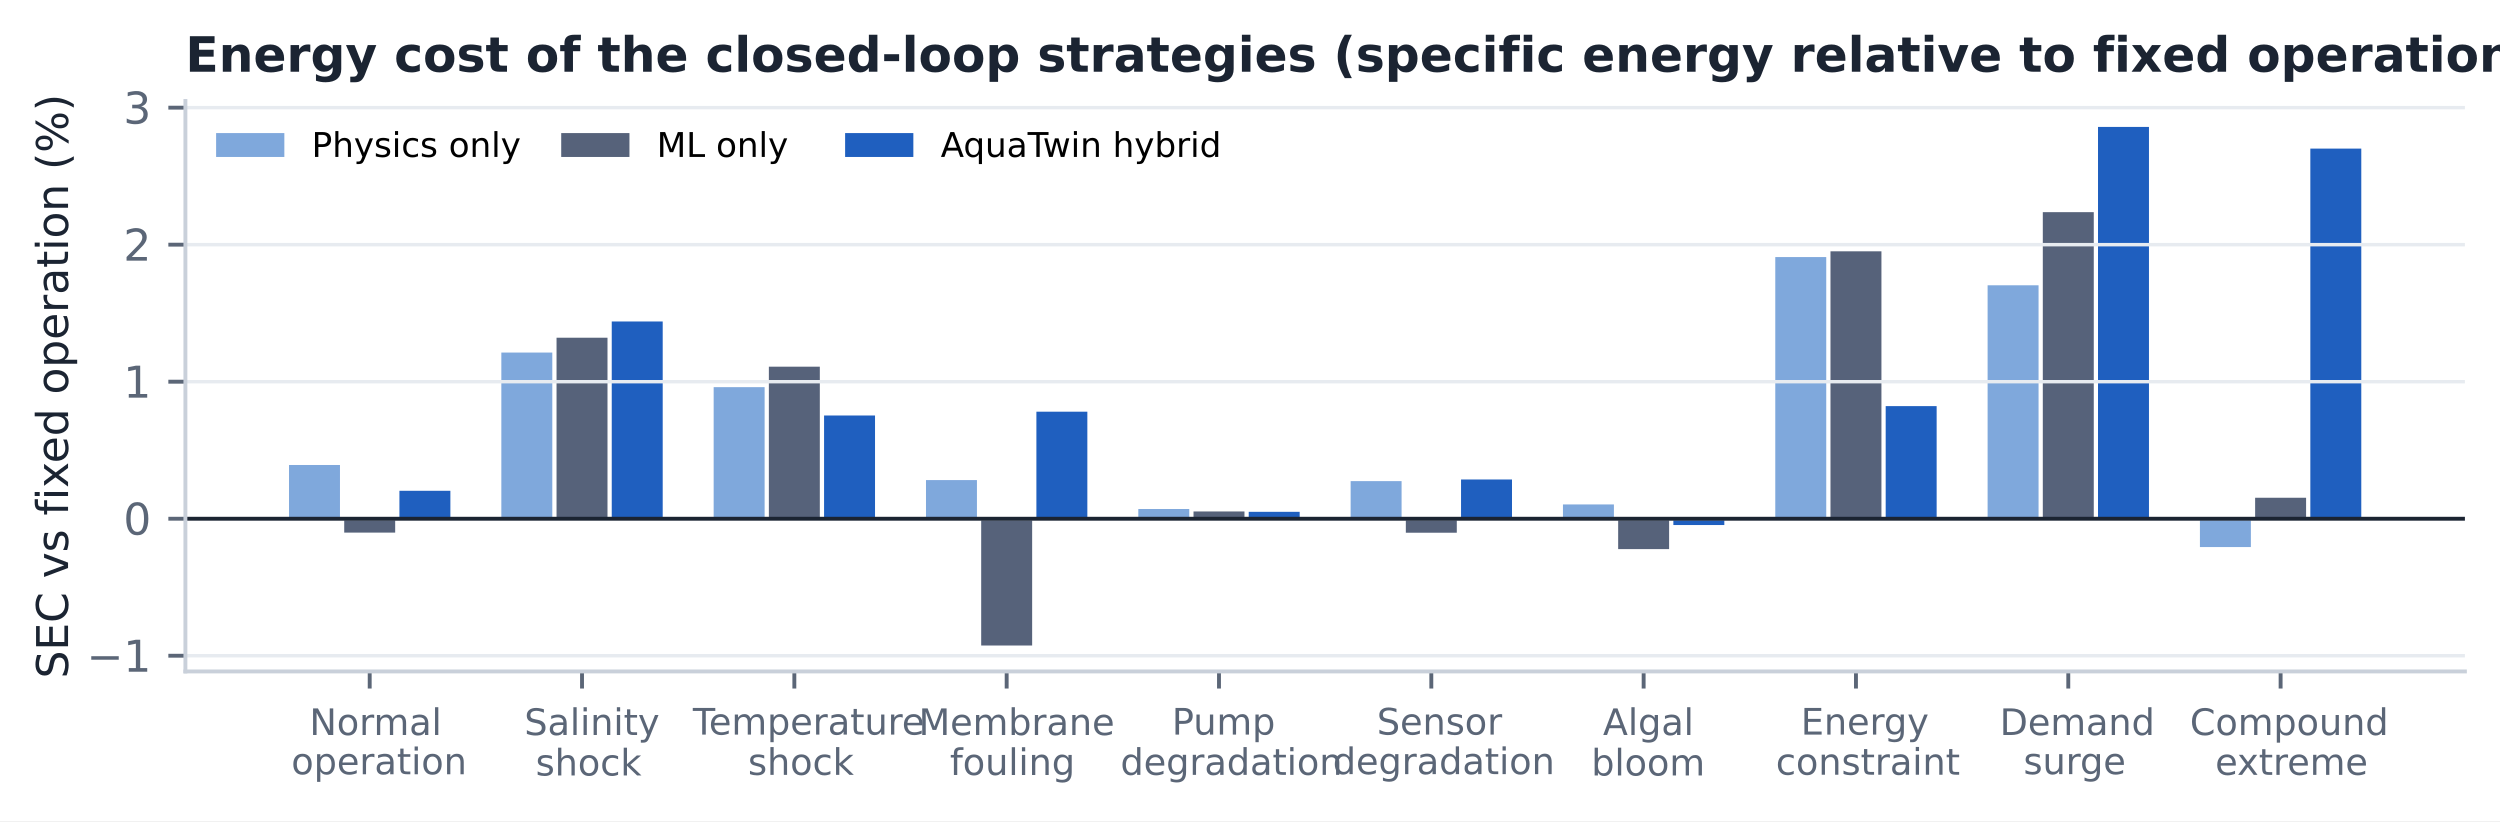
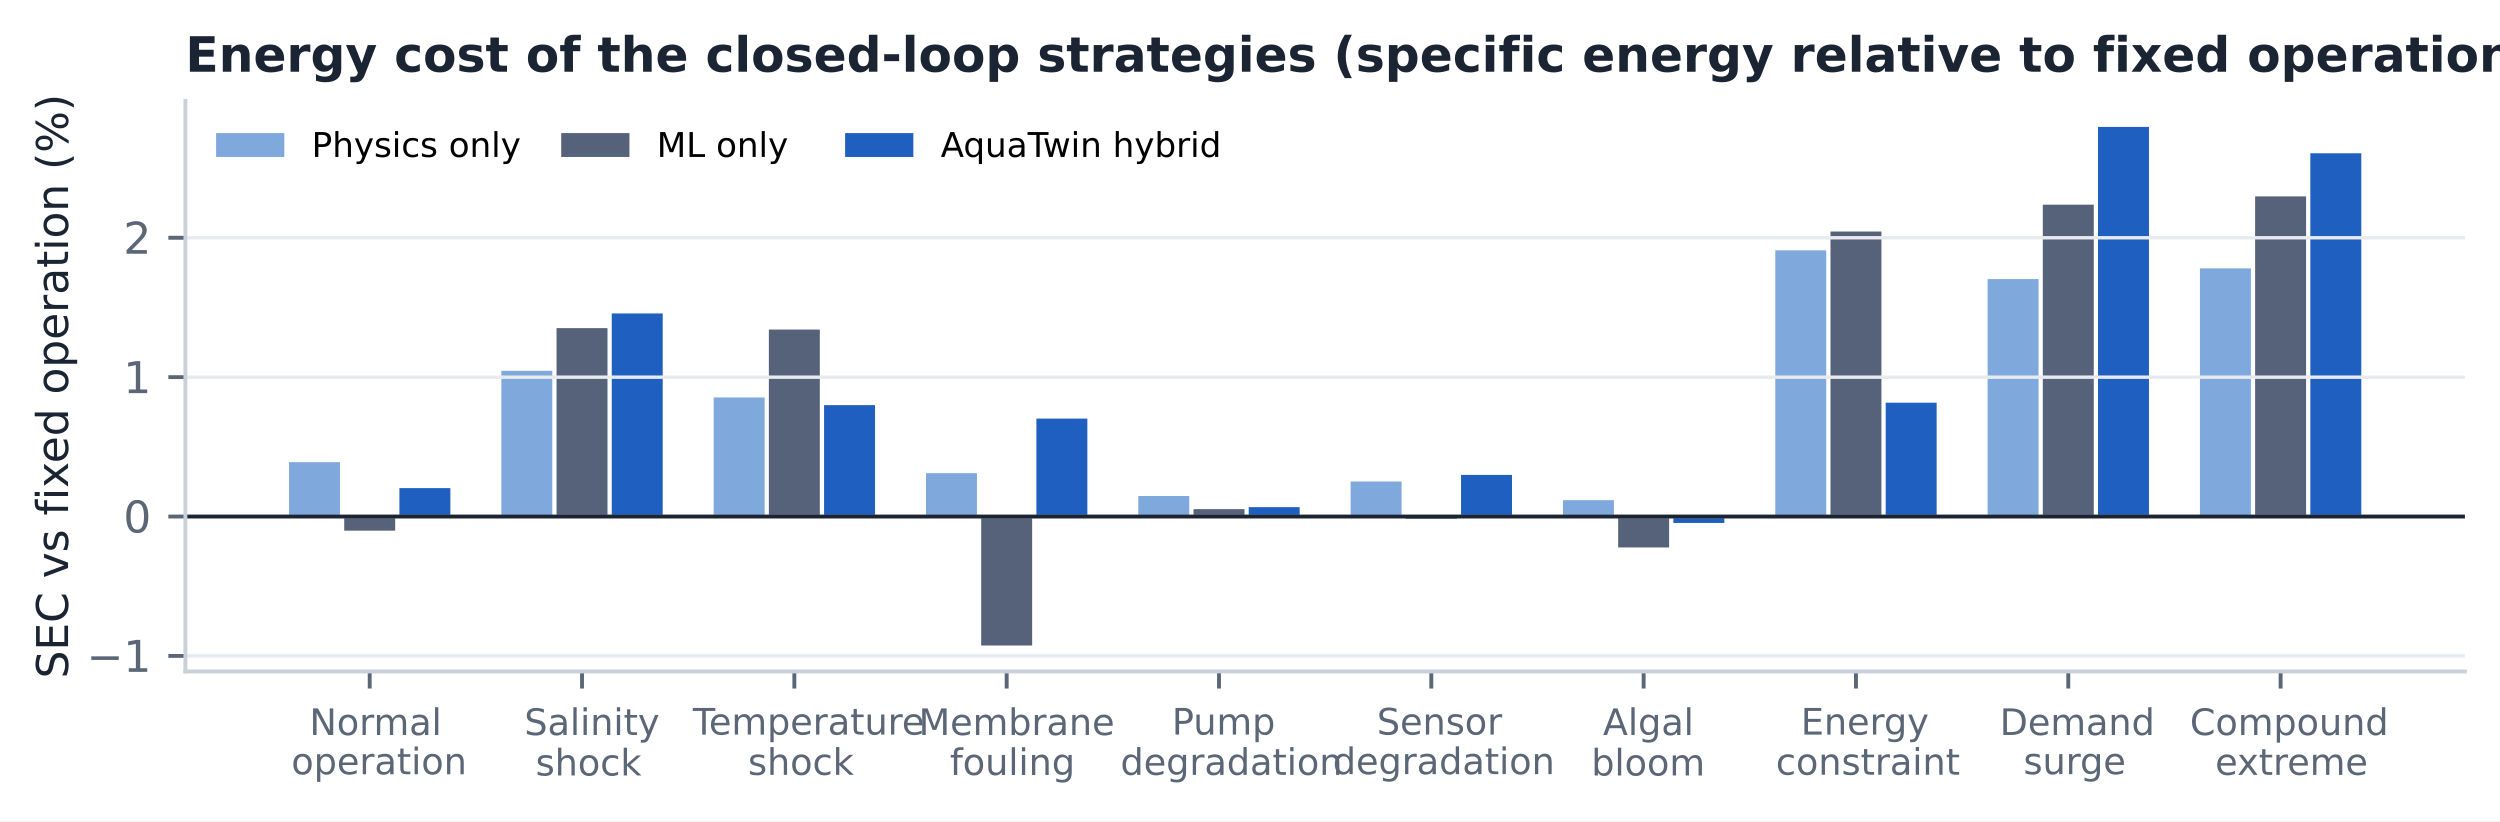
<svg xmlns="http://www.w3.org/2000/svg" xmlns:xlink="http://www.w3.org/1999/xlink" width="512.899pt" height="168.45pt" viewBox="0 0 512.899 168.45" version="1.1">
  <defs>
    <style type="text/css">*{stroke-linejoin: round; stroke-linecap: butt}</style>
  </defs>
  <g id="figure_1">
    <g id="patch_1">
      <path d="M 0 168.45  L 512.899 168.45  L 512.899 0  L 0 0  z " style="fill: #ffffff" />
    </g>
    <g id="axes_1">
      <g id="patch_2">
        <path d="M 38.037 137.753  L 505.699 137.753  L 505.699 20.72  L 38.037 20.72  z " style="fill: #ffffff" />
      </g>
      <g id="patch_3">
-         <path d="M 59.294 106.42  L 69.748 106.42  L 69.748 95.398  L 59.294 95.398  z " clip-path="url(#p52971e558b)" style="fill: #7fa8dc" />
+         <path d="M 59.294 105.971  L 69.748 105.971  L 69.748 94.816  L 59.294 94.816  z " clip-path="url(#p37b86cf86a)" style="fill: #7fa8dc" />
      </g>
      <g id="patch_4">
-         <path d="M 102.854 106.42  L 113.309 106.42  L 113.309 72.33  L 102.854 72.33  z " clip-path="url(#p52971e558b)" style="fill: #7fa8dc" />
+         <path d="M 102.854 105.971  L 113.309 105.971  L 113.309 76.076  L 102.854 76.076  z " clip-path="url(#p37b86cf86a)" style="fill: #7fa8dc" />
      </g>
      <g id="patch_5">
-         <path d="M 146.414 106.42  L 156.869 106.42  L 156.869 79.428  L 146.414 79.428  z " clip-path="url(#p52971e558b)" style="fill: #7fa8dc" />
+         <path d="M 146.414 105.971  L 156.869 105.971  L 156.869 81.544  L 146.414 81.544  z " clip-path="url(#p37b86cf86a)" style="fill: #7fa8dc" />
      </g>
      <g id="patch_6">
-         <path d="M 189.975 106.42  L 200.429 106.42  L 200.429 98.493  L 189.975 98.493  z " clip-path="url(#p52971e558b)" style="fill: #7fa8dc" />
+         <path d="M 189.975 105.971  L 200.429 105.971  L 200.429 97.072  L 189.975 97.072  z " clip-path="url(#p37b86cf86a)" style="fill: #7fa8dc" />
      </g>
      <g id="patch_7">
-         <path d="M 233.535 106.42  L 243.989 106.42  L 243.989 104.428  L 233.535 104.428  z " clip-path="url(#p52971e558b)" style="fill: #7fa8dc" />
+         <path d="M 233.535 105.971  L 243.989 105.971  L 243.989 101.76  L 233.535 101.76  z " clip-path="url(#p37b86cf86a)" style="fill: #7fa8dc" />
      </g>
      <g id="patch_8">
-         <path d="M 277.095 106.42  L 287.549 106.42  L 287.549 98.707  L 277.095 98.707  z " clip-path="url(#p52971e558b)" style="fill: #7fa8dc" />
+         <path d="M 277.095 105.971  L 287.549 105.971  L 287.549 98.786  L 277.095 98.786  z " clip-path="url(#p37b86cf86a)" style="fill: #7fa8dc" />
      </g>
      <g id="patch_9">
-         <path d="M 320.655 106.42  L 331.11 106.42  L 331.11 103.49  L 320.655 103.49  z " clip-path="url(#p52971e558b)" style="fill: #7fa8dc" />
+         <path d="M 320.655 105.971  L 331.11 105.971  L 331.11 102.613  L 320.655 102.613  z " clip-path="url(#p37b86cf86a)" style="fill: #7fa8dc" />
      </g>
      <g id="patch_10">
-         <path d="M 364.215 106.42  L 374.67 106.42  L 374.67 52.739  L 364.215 52.739  z " clip-path="url(#p52971e558b)" style="fill: #7fa8dc" />
+         <path d="M 364.215 105.971  L 374.67 105.971  L 374.67 51.355  L 364.215 51.355  z " clip-path="url(#p37b86cf86a)" style="fill: #7fa8dc" />
      </g>
      <g id="patch_11">
-         <path d="M 407.776 106.42  L 418.23 106.42  L 418.23 58.529  L 407.776 58.529  z " clip-path="url(#p52971e558b)" style="fill: #7fa8dc" />
+         <path d="M 407.776 105.971  L 418.23 105.971  L 418.23 57.254  L 407.776 57.254  z " clip-path="url(#p37b86cf86a)" style="fill: #7fa8dc" />
      </g>
      <g id="patch_12">
-         <path d="M 451.336 106.42  L 461.79 106.42  L 461.79 112.235  L 451.336 112.235  z " clip-path="url(#p52971e558b)" style="fill: #7fa8dc" />
+         <path d="M 451.336 105.971  L 461.79 105.971  L 461.79 55.057  L 451.336 55.057  z " clip-path="url(#p37b86cf86a)" style="fill: #7fa8dc" />
      </g>
      <g id="patch_13">
-         <path d="M 70.62 106.42  L 81.074 106.42  L 81.074 109.269  L 70.62 109.269  z " clip-path="url(#p52971e558b)" style="fill: #56627a" />
+         <path d="M 70.62 105.971  L 81.074 105.971  L 81.074 108.869  L 70.62 108.869  z " clip-path="url(#p37b86cf86a)" style="fill: #56627a" />
      </g>
      <g id="patch_14">
-         <path d="M 114.18 106.42  L 124.634 106.42  L 124.634 69.286  L 114.18 69.286  z " clip-path="url(#p52971e558b)" style="fill: #56627a" />
+         <path d="M 114.18 105.971  L 124.634 105.971  L 124.634 67.319  L 114.18 67.319  z " clip-path="url(#p37b86cf86a)" style="fill: #56627a" />
      </g>
      <g id="patch_15">
-         <path d="M 157.74 106.42  L 168.194 106.42  L 168.194 75.229  L 157.74 75.229  z " clip-path="url(#p52971e558b)" style="fill: #56627a" />
+         <path d="M 157.74 105.971  L 168.194 105.971  L 168.194 67.612  L 157.74 67.612  z " clip-path="url(#p37b86cf86a)" style="fill: #56627a" />
      </g>
      <g id="patch_16">
-         <path d="M 201.3 106.42  L 211.755 106.42  L 211.755 132.433  L 201.3 132.433  z " clip-path="url(#p52971e558b)" style="fill: #56627a" />
+         <path d="M 201.3 105.971  L 211.755 105.971  L 211.755 132.433  L 201.3 132.433  z " clip-path="url(#p37b86cf86a)" style="fill: #56627a" />
      </g>
      <g id="patch_17">
-         <path d="M 244.86 106.42  L 255.315 106.42  L 255.315 104.931  L 244.86 104.931  z " clip-path="url(#p52971e558b)" style="fill: #56627a" />
+         <path d="M 244.86 105.971  L 255.315 105.971  L 255.315 104.456  L 244.86 104.456  z " clip-path="url(#p37b86cf86a)" style="fill: #56627a" />
      </g>
      <g id="patch_18">
-         <path d="M 288.421 106.42  L 298.875 106.42  L 298.875 109.293  L 288.421 109.293  z " clip-path="url(#p52971e558b)" style="fill: #56627a" />
+         <path d="M 288.421 105.971  L 298.875 105.971  L 298.875 106.457  L 288.421 106.457  z " clip-path="url(#p37b86cf86a)" style="fill: #56627a" />
      </g>
      <g id="patch_19">
-         <path d="M 331.981 106.42  L 342.435 106.42  L 342.435 112.656  L 331.981 112.656  z " clip-path="url(#p52971e558b)" style="fill: #56627a" />
+         <path d="M 331.981 105.971  L 342.435 105.971  L 342.435 112.315  L 331.981 112.315  z " clip-path="url(#p37b86cf86a)" style="fill: #56627a" />
      </g>
      <g id="patch_20">
-         <path d="M 375.541 106.42  L 385.995 106.42  L 385.995 51.559  L 375.541 51.559  z " clip-path="url(#p52971e558b)" style="fill: #56627a" />
+         <path d="M 375.541 105.971  L 385.995 105.971  L 385.995 47.502  L 375.541 47.502  z " clip-path="url(#p37b86cf86a)" style="fill: #56627a" />
      </g>
      <g id="patch_21">
-         <path d="M 419.101 106.42  L 429.556 106.42  L 429.556 43.526  L 419.101 43.526  z " clip-path="url(#p52971e558b)" style="fill: #56627a" />
+         <path d="M 419.101 105.971  L 429.556 105.971  L 429.556 41.992  L 419.101 41.992  z " clip-path="url(#p37b86cf86a)" style="fill: #56627a" />
      </g>
      <g id="patch_22">
-         <path d="M 462.661 106.42  L 473.116 106.42  L 473.116 102.118  L 462.661 102.118  z " clip-path="url(#p52971e558b)" style="fill: #56627a" />
+         <path d="M 462.661 105.971  L 473.116 105.971  L 473.116 40.291  L 462.661 40.291  z " clip-path="url(#p37b86cf86a)" style="fill: #56627a" />
      </g>
      <g id="patch_23">
-         <path d="M 81.945 106.42  L 92.4 106.42  L 92.4 100.69  L 81.945 100.69  z " clip-path="url(#p52971e558b)" style="fill: #1f5fbf" />
+         <path d="M 81.945 105.971  L 92.4 105.971  L 92.4 100.142  L 81.945 100.142  z " clip-path="url(#p37b86cf86a)" style="fill: #1f5fbf" />
      </g>
      <g id="patch_24">
-         <path d="M 125.505 106.42  L 135.96 106.42  L 135.96 65.955  L 125.505 65.955  z " clip-path="url(#p52971e558b)" style="fill: #1f5fbf" />
+         <path d="M 125.505 105.971  L 135.96 105.971  L 135.96 64.306  L 125.505 64.306  z " clip-path="url(#p37b86cf86a)" style="fill: #1f5fbf" />
      </g>
      <g id="patch_25">
-         <path d="M 169.066 106.42  L 179.52 106.42  L 179.52 85.243  L 169.066 85.243  z " clip-path="url(#p52971e558b)" style="fill: #1f5fbf" />
+         <path d="M 169.066 105.971  L 179.52 105.971  L 179.52 83.115  L 169.066 83.115  z " clip-path="url(#p37b86cf86a)" style="fill: #1f5fbf" />
      </g>
      <g id="patch_26">
-         <path d="M 212.626 106.42  L 223.08 106.42  L 223.08 84.463  L 212.626 84.463  z " clip-path="url(#p52971e558b)" style="fill: #1f5fbf" />
+         <path d="M 212.626 105.971  L 223.08 105.971  L 223.08 85.878  L 212.626 85.878  z " clip-path="url(#p37b86cf86a)" style="fill: #1f5fbf" />
      </g>
      <g id="patch_27">
-         <path d="M 256.186 106.42  L 266.64 106.42  L 266.64 105.006  L 256.186 105.006  z " clip-path="url(#p52971e558b)" style="fill: #1f5fbf" />
+         <path d="M 256.186 105.971  L 266.64 105.971  L 266.64 104.046  L 256.186 104.046  z " clip-path="url(#p37b86cf86a)" style="fill: #1f5fbf" />
      </g>
      <g id="patch_28">
-         <path d="M 299.746 106.42  L 310.201 106.42  L 310.201 98.372  L 299.746 98.372  z " clip-path="url(#p52971e558b)" style="fill: #1f5fbf" />
+         <path d="M 299.746 105.971  L 310.201 105.971  L 310.201 97.434  L 299.746 97.434  z " clip-path="url(#p37b86cf86a)" style="fill: #1f5fbf" />
      </g>
      <g id="patch_29">
-         <path d="M 343.306 106.42  L 353.761 106.42  L 353.761 107.716  L 343.306 107.716  z " clip-path="url(#p52971e558b)" style="fill: #1f5fbf" />
+         <path d="M 343.306 105.971  L 353.761 105.971  L 353.761 107.29  L 343.306 107.29  z " clip-path="url(#p37b86cf86a)" style="fill: #1f5fbf" />
      </g>
      <g id="patch_30">
-         <path d="M 386.867 106.42  L 397.321 106.42  L 397.321 83.319  L 386.867 83.319  z " clip-path="url(#p52971e558b)" style="fill: #1f5fbf" />
+         <path d="M 386.867 105.971  L 397.321 105.971  L 397.321 82.617  L 386.867 82.617  z " clip-path="url(#p37b86cf86a)" style="fill: #1f5fbf" />
      </g>
      <g id="patch_31">
-         <path d="M 430.427 106.42  L 440.881 106.42  L 440.881 26.04  L 430.427 26.04  z " clip-path="url(#p52971e558b)" style="fill: #1f5fbf" />
+         <path d="M 430.427 105.971  L 440.881 105.971  L 440.881 26.04  L 430.427 26.04  z " clip-path="url(#p37b86cf86a)" style="fill: #1f5fbf" />
      </g>
      <g id="patch_32">
-         <path d="M 473.987 106.42  L 484.441 106.42  L 484.441 30.487  L 473.987 30.487  z " clip-path="url(#p52971e558b)" style="fill: #1f5fbf" />
+         <path d="M 473.987 105.971  L 484.441 105.971  L 484.441 31.448  L 473.987 31.448  z " clip-path="url(#p37b86cf86a)" style="fill: #1f5fbf" />
      </g>
      <g id="matplotlib.axis_1">
        <g id="xtick_1">
          <g id="line2d_1">
            <defs>
-               <path id="m616967407a" d="M 0 0  L 0 3.5  " style="stroke: #5b6677; stroke-width: 0.8" />
+               <path id="mf9f06efbc4" d="M 0 0  L 0 3.5  " style="stroke: #5b6677; stroke-width: 0.8" />
            </defs>
            <g>
-               <use xlink:href="#m616967407a" x="75.847" y="137.753" style="fill: #5b6677; stroke: #5b6677; stroke-width: 0.8" />
+               <use xlink:href="#mf9f06efbc4" x="75.847" y="137.753" style="fill: #5b6677; stroke: #5b6677; stroke-width: 0.8" />
            </g>
          </g>
          <g id="text_1">
            <text style="font-size: 7.5px; font-family: 'Segoe UI', 'DejaVu Sans'; fill: #5b6677" transform="translate(63.49408 150.7976)">Normal</text>
            <text style="font-size: 7.5px; font-family: 'Segoe UI', 'DejaVu Sans'; fill: #5b6677" transform="translate(59.77338 158.8431)">operation</text>
          </g>
        </g>
        <g id="xtick_2">
          <g id="line2d_2">
            <g>
-               <use xlink:href="#m616967407a" x="119.407" y="137.753" style="fill: #5b6677; stroke: #5b6677; stroke-width: 0.8" />
+               <use xlink:href="#mf9f06efbc4" x="119.407" y="137.753" style="fill: #5b6677; stroke: #5b6677; stroke-width: 0.8" />
            </g>
          </g>
          <g id="text_2">
            <text style="font-size: 7.5px; font-family: 'Segoe UI', 'DejaVu Sans'; fill: #5b6677" transform="translate(107.5746 150.7976)">Salinity</text>
            <text style="font-size: 7.5px; font-family: 'Segoe UI', 'DejaVu Sans'; fill: #5b6677" transform="translate(109.9002 159.0999)">shock</text>
          </g>
        </g>
        <g id="xtick_3">
          <g id="line2d_3">
            <g>
-               <use xlink:href="#m616967407a" x="162.967" y="137.753" style="fill: #5b6677; stroke: #5b6677; stroke-width: 0.8" />
+               <use xlink:href="#mf9f06efbc4" x="162.967" y="137.753" style="fill: #5b6677; stroke: #5b6677; stroke-width: 0.8" />
            </g>
          </g>
          <g id="text_3">
            <text style="font-size: 7.5px; font-family: 'Segoe UI', 'DejaVu Sans'; fill: #5b6677" transform="translate(142.1418 150.7054)">Temperature</text>
            <text style="font-size: 7.5px; font-family: 'Segoe UI', 'DejaVu Sans'; fill: #5b6677" transform="translate(153.4604 158.9679)">shock</text>
          </g>
        </g>
        <g id="xtick_4">
          <g id="line2d_4">
            <g>
-               <use xlink:href="#m616967407a" x="206.527" y="137.753" style="fill: #5b6677; stroke: #5b6677; stroke-width: 0.8" />
+               <use xlink:href="#mf9f06efbc4" x="206.527" y="137.753" style="fill: #5b6677; stroke: #5b6677; stroke-width: 0.8" />
            </g>
          </g>
          <g id="text_4">
            <text style="font-size: 7.5px; font-family: 'Segoe UI', 'DejaVu Sans'; fill: #5b6677" transform="translate(188.4688 150.7976)">Membrane</text>
            <text style="font-size: 7.5px; font-family: 'Segoe UI', 'DejaVu Sans'; fill: #5b6677" transform="translate(194.8872 158.9931)">fouling</text>
          </g>
        </g>
        <g id="xtick_5">
          <g id="line2d_5">
            <g>
-               <use xlink:href="#m616967407a" x="250.088" y="137.753" style="fill: #5b6677; stroke: #5b6677; stroke-width: 0.8" />
+               <use xlink:href="#mf9f06efbc4" x="250.088" y="137.753" style="fill: #5b6677; stroke: #5b6677; stroke-width: 0.8" />
            </g>
          </g>
          <g id="text_5">
            <text style="font-size: 7.5px; font-family: 'Segoe UI', 'DejaVu Sans'; fill: #5b6677" transform="translate(240.4302 150.7054)">Pump</text>
            <text style="font-size: 7.5px; font-family: 'Segoe UI', 'DejaVu Sans'; fill: #5b6677" transform="translate(229.8833 158.9679)">degradation</text>
          </g>
        </g>
        <g id="xtick_6">
          <g id="line2d_6">
            <g>
-               <use xlink:href="#m616967407a" x="293.648" y="137.753" style="fill: #5b6677; stroke: #5b6677; stroke-width: 0.8" />
+               <use xlink:href="#mf9f06efbc4" x="293.648" y="137.753" style="fill: #5b6677; stroke: #5b6677; stroke-width: 0.8" />
            </g>
          </g>
          <g id="text_6">
            <text style="font-size: 7.5px; font-family: 'Segoe UI', 'DejaVu Sans'; fill: #5b6677" transform="translate(282.4798 150.7054)">Sensor</text>
            <text style="font-size: 7.5px; font-family: 'Segoe UI', 'DejaVu Sans'; fill: #5b6677" transform="translate(273.4435 158.8213)">degradation</text>
          </g>
        </g>
        <g id="xtick_7">
          <g id="line2d_7">
            <g>
-               <use xlink:href="#m616967407a" x="337.208" y="137.753" style="fill: #5b6677; stroke: #5b6677; stroke-width: 0.8" />
+               <use xlink:href="#mf9f06efbc4" x="337.208" y="137.753" style="fill: #5b6677; stroke: #5b6677; stroke-width: 0.8" />
            </g>
          </g>
          <g id="text_7">
            <text style="font-size: 7.5px; font-family: 'Segoe UI', 'DejaVu Sans'; fill: #5b6677" transform="translate(328.8566 150.7976)">Algal</text>
            <text style="font-size: 7.5px; font-family: 'Segoe UI', 'DejaVu Sans'; fill: #5b6677" transform="translate(326.4701 159.0999)">bloom</text>
          </g>
        </g>
        <g id="xtick_8">
          <g id="line2d_8">
            <g>
-               <use xlink:href="#m616967407a" x="380.768" y="137.753" style="fill: #5b6677; stroke: #5b6677; stroke-width: 0.8" />
+               <use xlink:href="#mf9f06efbc4" x="380.768" y="137.753" style="fill: #5b6677; stroke: #5b6677; stroke-width: 0.8" />
            </g>
          </g>
          <g id="text_8">
            <text style="font-size: 7.5px; font-family: 'Segoe UI', 'DejaVu Sans'; fill: #5b6677" transform="translate(369.4608 150.7054)">Energy</text>
            <text style="font-size: 7.5px; font-family: 'Segoe UI', 'DejaVu Sans'; fill: #5b6677" transform="translate(364.3415 158.9374)">constraint</text>
          </g>
        </g>
        <g id="xtick_9">
          <g id="line2d_9">
            <g>
-               <use xlink:href="#m616967407a" x="424.328" y="137.753" style="fill: #5b6677; stroke: #5b6677; stroke-width: 0.8" />
+               <use xlink:href="#mf9f06efbc4" x="424.328" y="137.753" style="fill: #5b6677; stroke: #5b6677; stroke-width: 0.8" />
            </g>
          </g>
          <g id="text_9">
            <text style="font-size: 7.5px; font-family: 'Segoe UI', 'DejaVu Sans'; fill: #5b6677" transform="translate(410.2688 150.7976)">Demand</text>
            <text style="font-size: 7.5px; font-family: 'Segoe UI', 'DejaVu Sans'; fill: #5b6677" transform="translate(415.1415 158.8213)">surge</text>
          </g>
        </g>
        <g id="xtick_10">
          <g id="line2d_10">
            <g>
-               <use xlink:href="#m616967407a" x="467.889" y="137.753" style="fill: #5b6677; stroke: #5b6677; stroke-width: 0.8" />
+               <use xlink:href="#mf9f06efbc4" x="467.889" y="137.753" style="fill: #5b6677; stroke: #5b6677; stroke-width: 0.8" />
            </g>
          </g>
          <g id="text_10">
            <text style="font-size: 7.5px; font-family: 'Segoe UI', 'DejaVu Sans'; fill: #5b6677" transform="translate(449.2839 150.7976)">Compound</text>
            <text style="font-size: 7.5px; font-family: 'Segoe UI', 'DejaVu Sans'; fill: #5b6677" transform="translate(454.4788 158.9679)">extreme</text>
          </g>
        </g>
      </g>
      <g id="matplotlib.axis_2">
        <g id="ytick_1">
          <g id="line2d_11">
-             <path d="M 38.037 134.531  L 505.699 134.531  " clip-path="url(#p52971e558b)" style="fill: none; stroke: #e7ebf0; stroke-width: 0.7; stroke-linecap: square" />
+             <path d="M 38.037 134.568  L 505.699 134.568  " clip-path="url(#p37b86cf86a)" style="fill: none; stroke: #e7ebf0; stroke-width: 0.7; stroke-linecap: square" />
          </g>
          <g id="line2d_12">
            <defs>
-               <path id="m15a8fee69d" d="M 0 0  L -3.5 0  " style="stroke: #5b6677; stroke-width: 0.8" />
+               <path id="m5128162918" d="M 0 0  L -3.5 0  " style="stroke: #5b6677; stroke-width: 0.8" />
            </defs>
            <g>
-               <use xlink:href="#m15a8fee69d" x="38.037" y="134.531" style="fill: #5b6677; stroke: #5b6677; stroke-width: 0.8" />
+               <use xlink:href="#m5128162918" x="38.037" y="134.568" style="fill: #5b6677; stroke: #5b6677; stroke-width: 0.8" />
            </g>
          </g>
          <g id="text_11">
-             <text style="font-size: 9px; font-family: 'Segoe UI', 'DejaVu Sans'; text-anchor: end; fill: #5b6677" x="31.037" y="137.807" transform="rotate(-0 31.03656 137.8074)">−1</text>
+             <text style="font-size: 9px; font-family: 'Segoe UI', 'DejaVu Sans'; text-anchor: end; fill: #5b6677" x="31.037" y="137.844" transform="rotate(-0 31.03656 137.8436)">−1</text>
          </g>
        </g>
        <g id="ytick_2">
          <g id="line2d_13">
-             <path d="M 38.037 106.42  L 505.699 106.42  " clip-path="url(#p52971e558b)" style="fill: none; stroke: #e7ebf0; stroke-width: 0.7; stroke-linecap: square" />
+             <path d="M 38.037 105.971  L 505.699 105.971  " clip-path="url(#p37b86cf86a)" style="fill: none; stroke: #e7ebf0; stroke-width: 0.7; stroke-linecap: square" />
          </g>
          <g id="line2d_14">
            <g>
-               <use xlink:href="#m15a8fee69d" x="38.037" y="106.42" style="fill: #5b6677; stroke: #5b6677; stroke-width: 0.8" />
+               <use xlink:href="#m5128162918" x="38.037" y="105.971" style="fill: #5b6677; stroke: #5b6677; stroke-width: 0.8" />
            </g>
          </g>
          <g id="text_12">
-             <text style="font-size: 9px; font-family: 'Segoe UI', 'DejaVu Sans'; text-anchor: end; fill: #5b6677" x="31.037" y="109.696" transform="rotate(-0 31.03656 109.6961)">0</text>
+             <text style="font-size: 9px; font-family: 'Segoe UI', 'DejaVu Sans'; text-anchor: end; fill: #5b6677" x="31.037" y="109.247" transform="rotate(-0 31.03656 109.2473)">0</text>
          </g>
        </g>
        <g id="ytick_3">
          <g id="line2d_15">
-             <path d="M 38.037 78.309  L 505.699 78.309  " clip-path="url(#p52971e558b)" style="fill: none; stroke: #e7ebf0; stroke-width: 0.7; stroke-linecap: square" />
+             <path d="M 38.037 77.375  L 505.699 77.375  " clip-path="url(#p37b86cf86a)" style="fill: none; stroke: #e7ebf0; stroke-width: 0.7; stroke-linecap: square" />
          </g>
          <g id="line2d_16">
            <g>
-               <use xlink:href="#m15a8fee69d" x="38.037" y="78.309" style="fill: #5b6677; stroke: #5b6677; stroke-width: 0.8" />
+               <use xlink:href="#m5128162918" x="38.037" y="77.375" style="fill: #5b6677; stroke: #5b6677; stroke-width: 0.8" />
            </g>
          </g>
          <g id="text_13">
-             <text style="font-size: 9px; font-family: 'Segoe UI', 'DejaVu Sans'; text-anchor: end; fill: #5b6677" x="31.037" y="81.585" transform="rotate(-0 31.03656 81.58479)">1</text>
+             <text style="font-size: 9px; font-family: 'Segoe UI', 'DejaVu Sans'; text-anchor: end; fill: #5b6677" x="31.037" y="80.651" transform="rotate(-0 31.03656 80.65101)">1</text>
          </g>
        </g>
        <g id="ytick_4">
          <g id="line2d_17">
-             <path d="M 38.037 50.197  L 505.699 50.197  " clip-path="url(#p52971e558b)" style="fill: none; stroke: #e7ebf0; stroke-width: 0.7; stroke-linecap: square" />
+             <path d="M 38.037 48.779  L 505.699 48.779  " clip-path="url(#p37b86cf86a)" style="fill: none; stroke: #e7ebf0; stroke-width: 0.7; stroke-linecap: square" />
          </g>
          <g id="line2d_18">
            <g>
-               <use xlink:href="#m15a8fee69d" x="38.037" y="50.197" style="fill: #5b6677; stroke: #5b6677; stroke-width: 0.8" />
+               <use xlink:href="#m5128162918" x="38.037" y="48.779" style="fill: #5b6677; stroke: #5b6677; stroke-width: 0.8" />
            </g>
          </g>
          <g id="text_14">
-             <text style="font-size: 9px; font-family: 'Segoe UI', 'DejaVu Sans'; text-anchor: end; fill: #5b6677" x="31.037" y="53.473" transform="rotate(-0 31.03656 53.47347)">2</text>
-           </g>
-         </g>
-         <g id="ytick_5">
-           <g id="line2d_19">
-             <path d="M 38.037 22.086  L 505.699 22.086  " clip-path="url(#p52971e558b)" style="fill: none; stroke: #e7ebf0; stroke-width: 0.7; stroke-linecap: square" />
-           </g>
-           <g id="line2d_20">
-             <g>
-               <use xlink:href="#m15a8fee69d" x="38.037" y="22.086" style="fill: #5b6677; stroke: #5b6677; stroke-width: 0.8" />
-             </g>
-           </g>
-           <g id="text_15">
-             <text style="font-size: 9px; font-family: 'Segoe UI', 'DejaVu Sans'; text-anchor: end; fill: #5b6677" x="31.037" y="25.362" transform="rotate(-0 31.03656 25.36215)">3</text>
-           </g>
-         </g>
-         <g id="text_16">
+             <text style="font-size: 9px; font-family: 'Segoe UI', 'DejaVu Sans'; text-anchor: end; fill: #5b6677" x="31.037" y="52.055" transform="rotate(-0 31.03656 52.0547)">2</text>
+           </g>
+         </g>
+         <g id="text_15">
          <text style="font-size: 9px; font-family: 'Segoe UI', 'DejaVu Sans'; text-anchor: middle; fill: #1b2432" x="13.958" y="79.236" transform="rotate(-90 13.95844 79.23649)">SEC vs fixed operation (%)</text>
        </g>
      </g>
-       <g id="line2d_21">
-         <path d="M 38.037 106.42  L 505.699 106.42  " clip-path="url(#p52971e558b)" style="fill: none; stroke: #1b2432; stroke-width: 0.8; stroke-linecap: square" />
+       <g id="line2d_19">
+         <path d="M 38.037 105.971  L 505.699 105.971  " clip-path="url(#p37b86cf86a)" style="fill: none; stroke: #1b2432; stroke-width: 0.8; stroke-linecap: square" />
      </g>
      <g id="patch_33">
        <path d="M 38.037 137.753  L 38.037 20.72  " style="fill: none; stroke: #c9d0da; stroke-width: 0.8; stroke-linejoin: miter; stroke-linecap: square" />
      </g>
      <g id="patch_34">
        <path d="M 38.037 137.753  L 505.699 137.753  " style="fill: none; stroke: #c9d0da; stroke-width: 0.8; stroke-linejoin: miter; stroke-linecap: square" />
      </g>
-       <g id="text_17">
+       <g id="text_16">
        <text style="font-weight: 700; font-size: 10px; font-family: 'Segoe UI', 'DejaVu Sans'; text-anchor: start; fill: #1b2432" x="38.037" y="14.72" transform="rotate(-0 38.03656 14.72031)">Energy cost of the closed-loop strategies (specific energy relative to fixed operation)</text>
      </g>
      <g id="legend_1">
        <g id="patch_35">
          <path d="M 44.337 32.203  L 58.337 32.203  L 58.337 27.302  L 44.337 27.302  z " style="fill: #7fa8dc" />
        </g>
-         <g id="text_18">
+         <g id="text_17">
          <text style="font-size: 7px; font-family: 'Segoe UI', 'DejaVu Sans'; text-anchor: start" x="63.937" y="32.203" transform="rotate(-0 63.93656 32.2025)">Physics only</text>
        </g>
        <g id="patch_36">
          <path d="M 115.138 32.203  L 129.138 32.203  L 129.138 27.302  L 115.138 27.302  z " style="fill: #56627a" />
        </g>
-         <g id="text_19">
+         <g id="text_18">
          <text style="font-size: 7px; font-family: 'Segoe UI', 'DejaVu Sans'; text-anchor: start" x="134.738" y="32.203" transform="rotate(-0 134.7383 32.2025)">ML only</text>
        </g>
        <g id="patch_37">
          <path d="M 173.383 32.203  L 187.383 32.203  L 187.383 27.302  L 173.383 27.302  z " style="fill: #1f5fbf" />
        </g>
-         <g id="text_20">
+         <g id="text_19">
          <text style="font-size: 7px; font-family: 'Segoe UI', 'DejaVu Sans'; text-anchor: start" x="192.983" y="32.203" transform="rotate(-0 192.9827 32.2025)">AquaTwin hybrid</text>
        </g>
      </g>
    </g>
  </g>
  <defs>
-     <clipPath id="p52971e558b">
+     <clipPath id="p37b86cf86a">
      <rect x="38.037" y="20.72" width="467.662" height="117.032" />
    </clipPath>
  </defs>
</svg>
